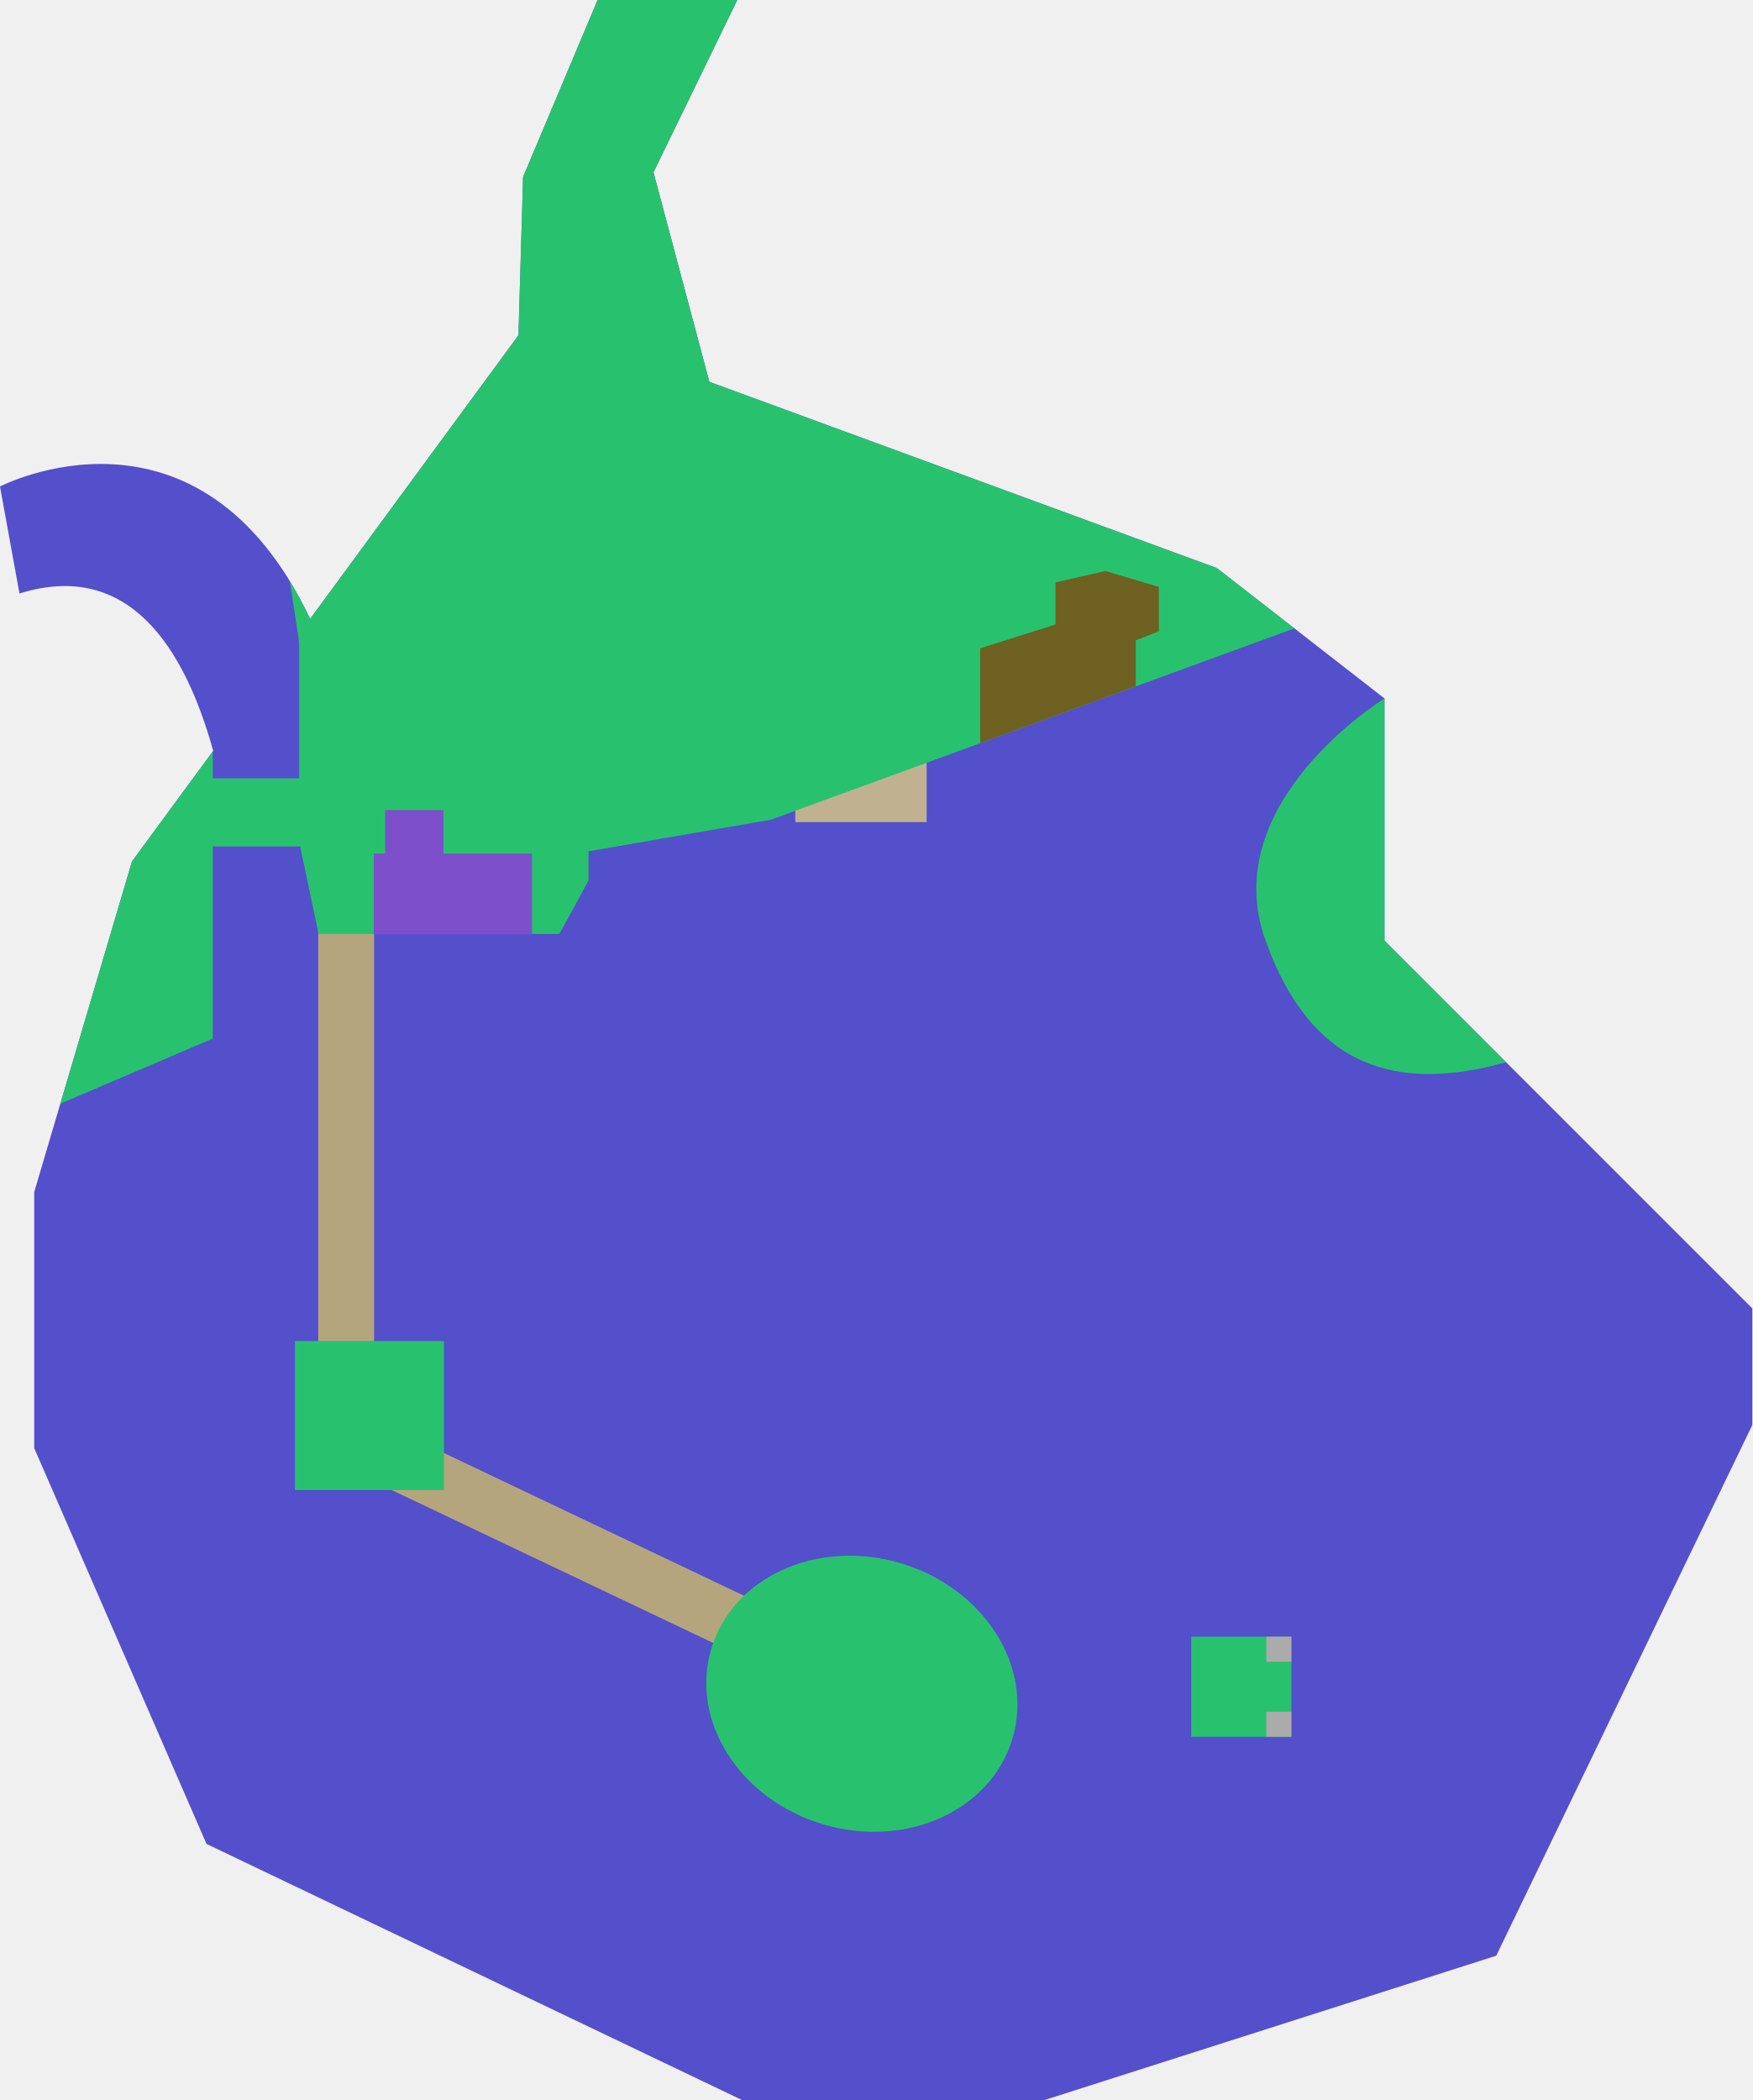
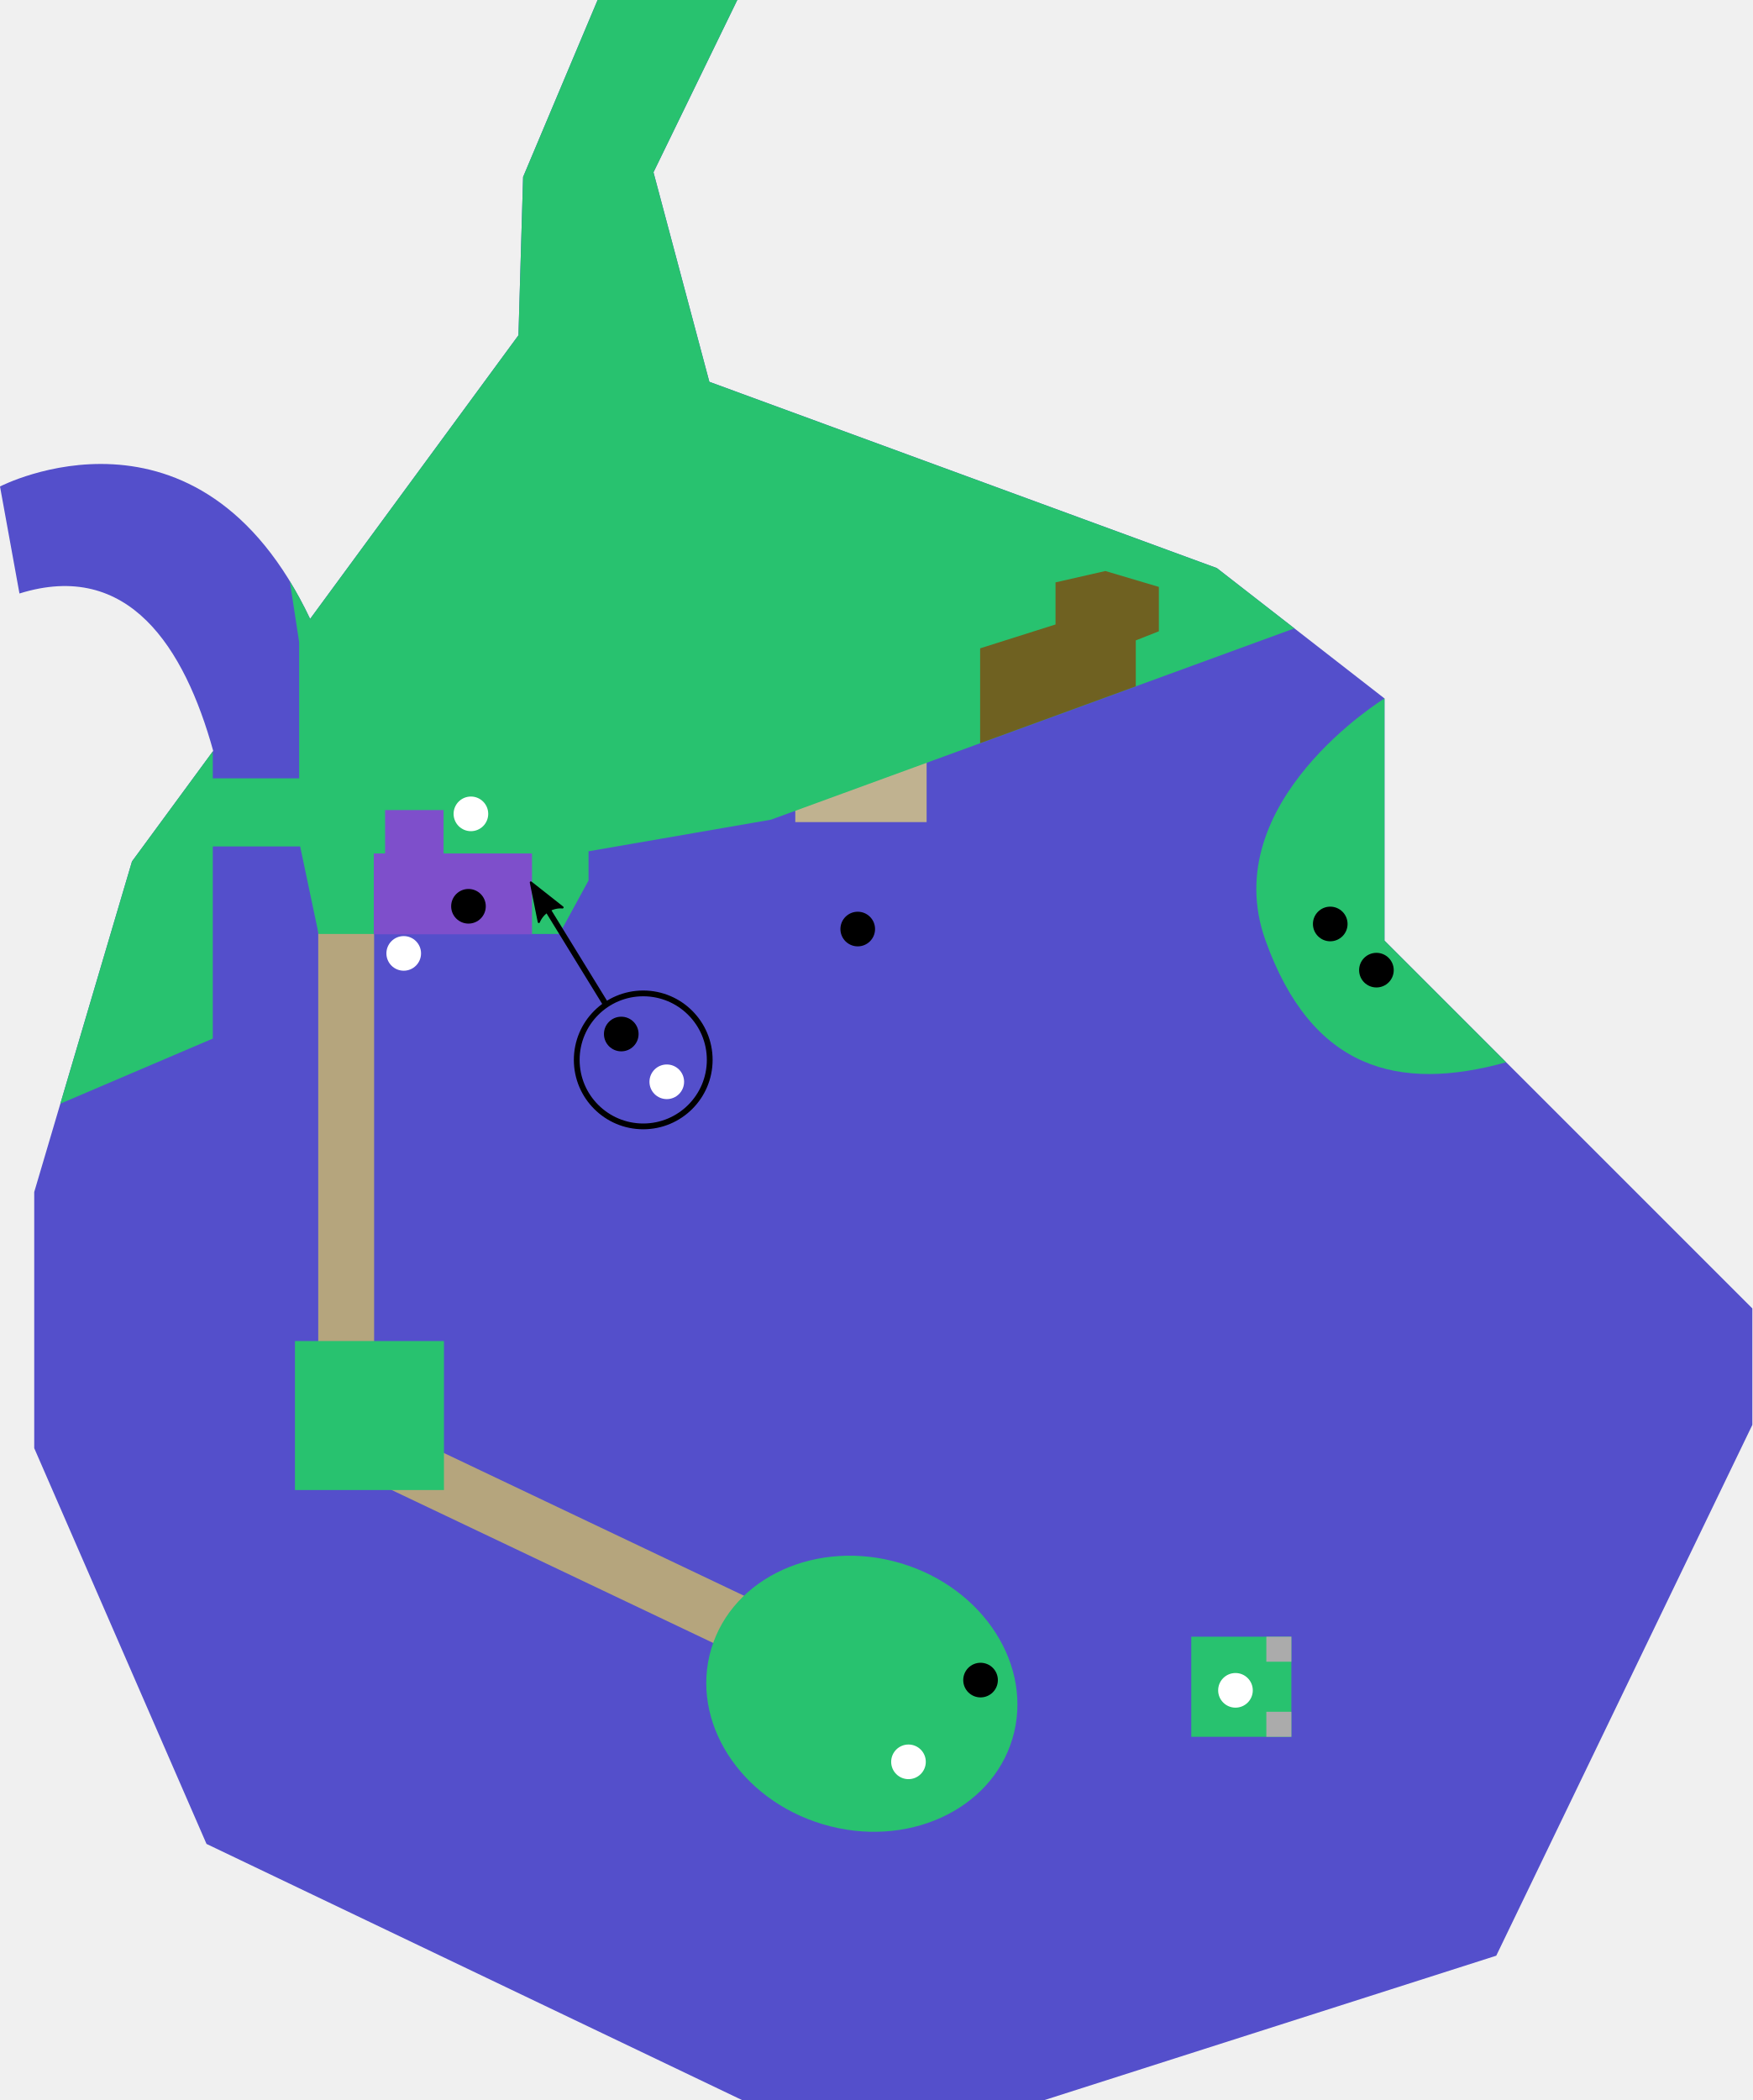
<svg xmlns="http://www.w3.org/2000/svg" viewBox="0 0 151.799 181.908" height="181.908" width="151.799" id="svg2727" version="1.1">
-   <defs id="defs2731" />
+   <defs id="defs2731">
+     <marker style="overflow:visible" id="Arrow2Mstart" refX="0.0" refY="0.0" orient="auto">
+       <path transform="scale(0.6) translate(0,0)" d="M 8.719,4.034 L -2.207,0.016 L 8.719,-4.002 C 6.973,-1.63 6.983,1.616 8.719,4.034 z " style="stroke:context-stroke;fill-rule:evenodd;fill:context-stroke;stroke-width:0.625;stroke-linejoin:round" id="path2201" />
+     </marker>
+     <marker style="overflow:visible" id="Arrow2Lstart" refX="0.0" refY="0.0" orient="auto">
+       <path transform="scale(1.1) translate(1,0)" d="M 8.719,4.034 L -2.207,0.016 L 8.719,-4.002 C 6.973,-1.63 6.983,1.616 8.719,4.034 z " style="stroke:context-stroke;fill-rule:evenodd;fill:context-stroke;stroke-width:0.625;stroke-linejoin:round" id="path2195" />
+     </marker>
+     <marker style="overflow:visible" id="Arrow1Mstart" refX="0.0" refY="0.0" orient="auto">
+       <path transform="scale(0.4) translate(10,0)" style="fill-rule:evenodd;fill:context-stroke;stroke:context-stroke;stroke-width:1.0pt" d="M 0.0,0.0 L 5.0,-5.0 L -12.5,0.0 L 5.0,5.0 L 0.0,0.0 z " id="path2183" />
+     </marker>
+     <marker style="overflow:visible" id="Arrow1Lstart" refX="0.0" refY="0.0" orient="auto">
+       <path transform="scale(0.8) translate(12.5,0)" style="fill-rule:evenodd;fill:context-stroke;stroke:context-stroke;stroke-width:1.0pt" d="M 0.0,0.0 L 5.0,-5.0 L -12.5,0.0 L 5.0,5.0 L 0.0,0.0 z " id="path2177" />
+     </marker>
+   </defs>
  <g transform="translate(-15.58984,-18.95703)" id="g2735">
    <path d="M 67.359,18.957 60.904,34.285 60.502,47.998 42.455,72.568 C 32.79,52.153 15.59,61.098 15.59,61.098 l 1.686,9.27 c 9.448,-2.952 14.297,4.67 16.783,13.631 l -7.035,9.578 -8.469,28.637 v 22.186 l 14.924,34.283 46.385,22.184 h 26.217 l 39.125,-12.502 22.184,-45.982 V 132.297 L 135.523,100.434 V 79.459 L 121.004,68.166 77.039,52.031 72.199,33.881 79.459,18.957 Z" style="display:inline;opacity:1;fill:#544fcb;fill-opacity:1;stroke:none;stroke-width:1px;stroke-linecap:butt;stroke-linejoin:miter;stroke-opacity:1" id="path3300" />
    <path d="M 43.158,91.559 V 138.75 h 4.84 V 91.559 Z m 4.84,50.385 -2.078,4.371 42.615,20.27 2.08,-4.371 z" style="display:inline;fill:#b5a57d;fill-opacity:1;stroke-linecap:round;stop-color:#000000" id="rect3302" />
    <rect y="135.121" x="41.141" height="12.907" width="12.907" id="rect3319" style="display:inline;fill:#28c26f;fill-opacity:1;stroke-linecap:round;stop-color:#000000" />
    <ellipse transform="rotate(-73.46928)" ry="13.613" rx="11.798" cy="133.658" cx="-133.148" id="path3321" style="fill:#28c26f;fill-opacity:1;stroke-linecap:round;stop-color:#000000" />
    <rect y="160.733" x="118.785" height="8.672" width="8.672" id="rect3323" style="fill:#28c26f;fill-opacity:1;stroke-linecap:round;stop-color:#000000" />
    <path d="m 125.289,160.732 v 2.168 h 2.168 v -2.168 z m 0,6.504 v 2.168 h 2.168 v -2.168 z" style="fill:#ababab;fill-opacity:1;stroke-linecap:round;stop-color:#000000" id="rect3325" />
    <rect y="82.797" x="84.483" height="7.374" width="11.377" id="rect904" style="opacity:1;fill:#c0b290;fill-opacity:1;stroke:none;stroke-width:6.897;stroke-opacity:1;stop-color:#000000" />
    <path d="M 67.359,18.957 60.904,34.285 60.502,47.998 42.455,72.568 c -0.562,-1.187 -1.152,-2.266 -1.76,-3.262 l 0.809,5.273 v 11.799 h -7.479 v -2.318 l -0.01,-0.004 -6.992,9.52 -6.205,20.984 13.207,-5.639 V 92.277 h 7.566 l 1.598,7.584 h 20.857 l 2.527,-4.635 V 92.699 L 82.375,89.961 127.719,73.389 121.004,68.166 77.039,52.031 72.199,33.881 79.459,18.957 Z m 68.164,60.502 c 0,0 -14.595,8.955 -10.316,20.934 4.002,11.206 11.501,13.177 20.857,10.582 l -10.541,-10.541 z" style="display:inline;fill:#28c26f;fill-opacity:1;stroke:none;stroke-width:1px;stroke-linecap:butt;stroke-linejoin:miter;stroke-opacity:1" id="path3342" />
    <path d="m 48.949,89.127 v 3.758 H 47.969 v 7.002 h 13.707 v -7.002 h -7.662 v -3.758 z" style="fill:#7e4fcb;fill-opacity:1;stroke:none;stroke-width:6.897;stroke-opacity:1;stop-color:#000000" id="rect900" />
    <path d="m 111.344,68.42 -4.318,0.984 v 3.646 l -6.531,2.068 v 8.219 l 13.484,-4.928 v -3.979 l 2,-0.789 v -3.844 z" style="fill:#6f6121;fill-opacity:1;stroke:none;stroke-width:0.967px;stroke-linecap:butt;stroke-linejoin:miter;stroke-opacity:1" id="path906" />
+     <circle style="fill:none;stroke:#000000;stroke-width:0.5;stroke-miterlimit:1.7;stroke-dasharray:none;stroke-opacity:1" id="path2493" cx="71.311" cy="110.768" r="5.76" />
+     <path style="fill:none;stroke:#000000;stroke-width:0.5;stroke-linecap:butt;stroke-linejoin:miter;stroke-miterlimit:1.7;stroke-dasharray:none;stroke-opacity:1;marker-start:url(#Arrow2Mstart)" d="m 61.927,95.959 6.094,9.915 v -0.05" id="path2095" />
+     <circle style="fill:#000000;stroke-width:0.297" id="path1672" cx="89.893" cy="99.434" r="1.5" />
+     <circle style="fill:#000000;stroke-width:0.297" id="path1672-1" cx="130.825" cy="98.994" r="1.5" />
+     <circle style="fill:#000000;stroke-width:0.297" id="path1672-1-7" cx="134.825" cy="102.994" r="1.5" />
+     <circle style="fill:#000000;stroke-width:0.297" id="path1672-1-7-0" cx="56.172" cy="97.462" r="1.5" />
+     <circle style="fill:#000000;stroke-width:0.297" id="path1672-1-7-9" cx="69.408" cy="108.527" r="1.5" />
+     <circle style="fill:#ffffff;stroke-width:0.297" id="path1672-1-7-9-6-2" cx="73.351" cy="112.665" r="1.5" />
+     <circle style="fill:#ffffff;stroke-width:0.297" id="path1672-1-7-9-6-2-6" cx="94.289" cy="171.572" r="1.5" />
+     <circle style="fill:#000000;stroke-width:0.297" id="path1672-1-7-3" cx="100.532" cy="164.491" r="1.5" />
+     <circle style="fill:#ffffff;stroke-width:0.297" id="path1672-1-7-9-6" cx="56.383" cy="89.456" r="1.5" />
+     <circle style="fill:#ffffff;stroke-width:0.297" id="path1672-1-7-9-6-0" cx="50.563" cy="101.543" r="1.5" />
+     <circle style="fill:#ffffff;stroke-width:0.297" id="path1672-1-7-9-6-6" cx="122.615" cy="165.379" r="1.5" />
  </g>
</svg>
